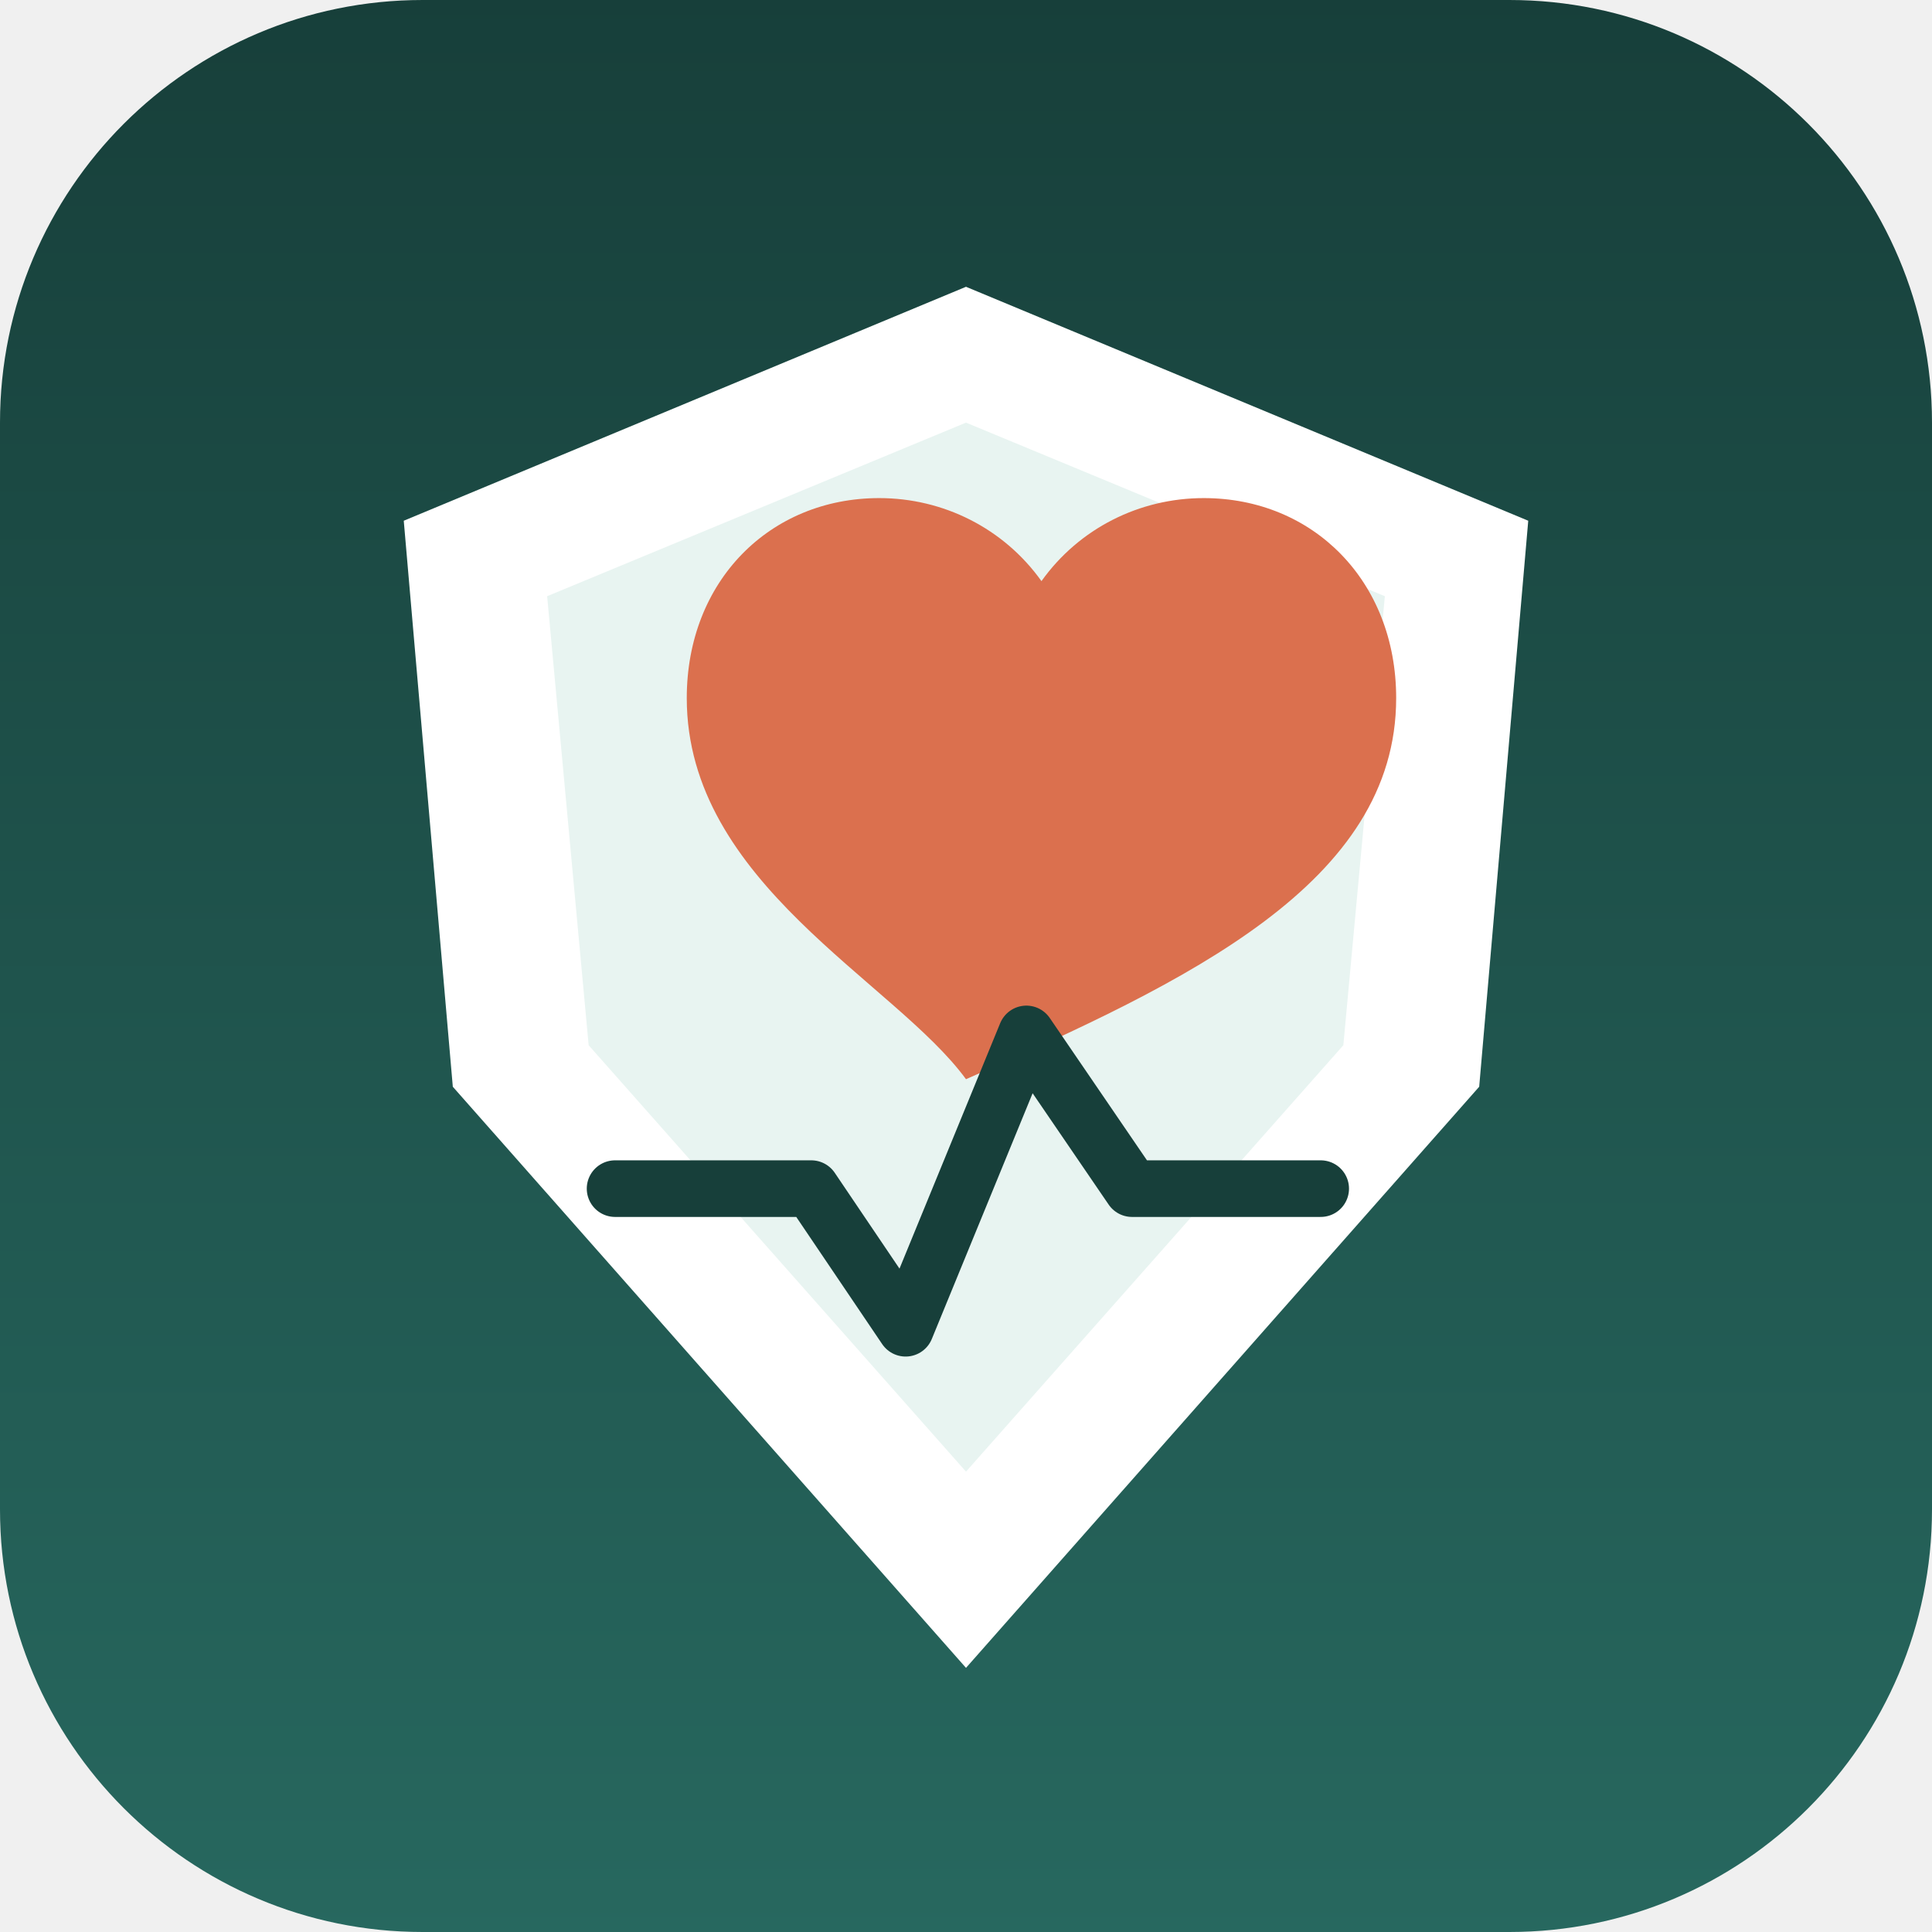
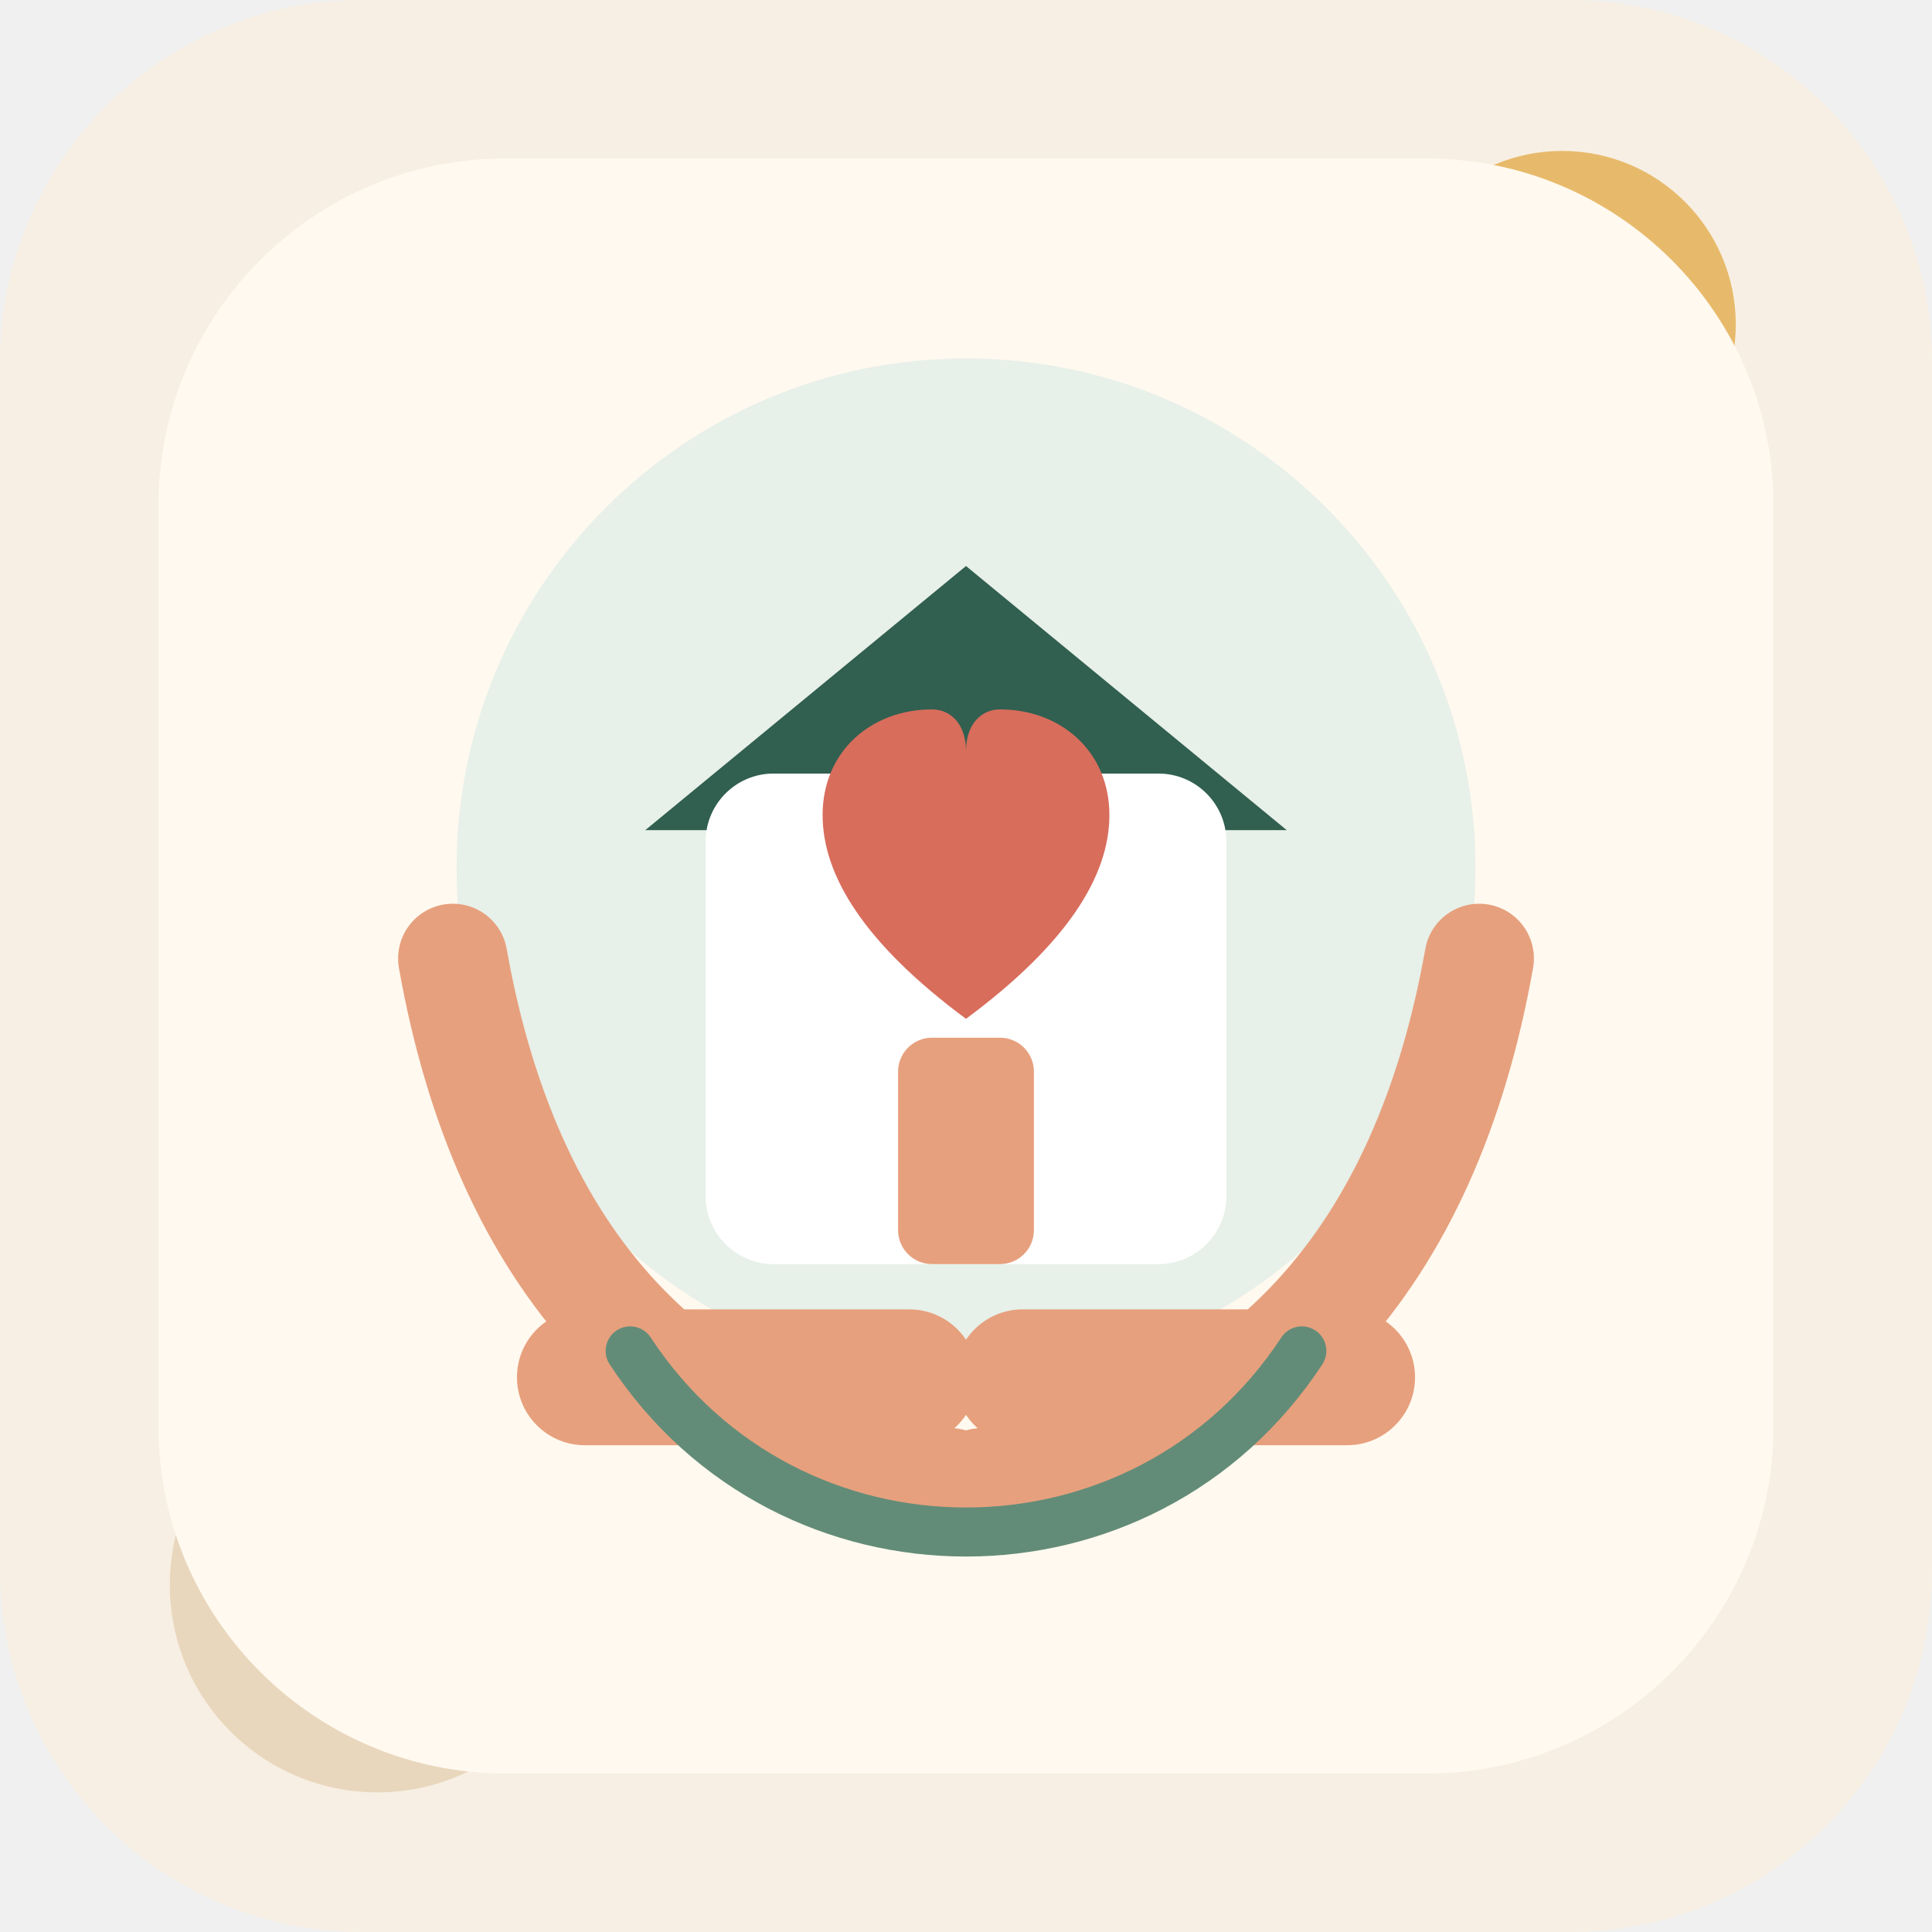
- <svg xmlns="http://www.w3.org/2000/svg" viewBox="0 0 512 512" role="img" aria-label="守れるいのち">
-   <defs>
-     <linearGradient id="g" x1="0" y1="0" x2="0" y2="1">
-       <stop stop-color="#173f3a" />
-       <stop offset="1" stop-color="#27685f" />
-     </linearGradient>
-   </defs>
-   <rect width="512" height="512" rx="112" fill="url(#g)" />
-   <path d="M256 76 405 138l-13 150-136 154L120 288l-13-150Z" fill="#fff" />
-   <path d="M256 112 367 158l-11 119-100 113-100-113-11-119Z" fill="#e8f4f1" />
-   <path d="M256 286c-19-26-74-52-74-101 0-31 22-53 51-53 17 0 33 8 43 22 10-14 26-22 43-22 29 0 51 22 51 53 0 49-55 75-114 101Z" fill="#db704e" />
-   <path d="M163 315h52l25 37 32-78 28 41h50" fill="none" stroke="#173f3a" stroke-width="15" stroke-linecap="round" stroke-linejoin="round" />
+ <svg xmlns="http://www.w3.org/2000/svg" viewBox="0 0 512 512" role="img" aria-labelledby="title desc">
+   <rect width="512" height="512" rx="96" fill="#F7EFE3" />
+   <circle cx="414" cy="86" r="46" fill="#E7BA6B" />
+   <circle cx="100" cy="420" r="55" fill="#E9D7BD" />
+   <rect x="42" y="42" width="428" height="428" rx="92" fill="#FFF9EF" />
+   <circle cx="256" cy="230" r="135" fill="#E7F0E9" />
+   <path d="M171 220 256 150l85 70" fill="#315F50" />
+   <rect x="187" y="205" width="138" height="130" rx="18" fill="#FFFFFF" />
+   <rect x="238" y="275" width="36" height="60" rx="9" fill="#E7A07D" />
+   <path d="M256 270c-27-20-38-38-38-54 0-17 13-28 29-28 5 0 9 4 9 11 0-7 4-11 9-11 16 0 29 11 29 28 0 16-11 34-38 54Z" fill="#D86D5C" />
+   <path d="M120 254c14 79 57 129 132 139" fill="none" stroke="#E7A07D" stroke-width="29" stroke-linecap="round" />
+   <path d="M392 254c-14 79-57 129-132 139" fill="none" stroke="#E7A07D" stroke-width="29" stroke-linecap="round" />
+   <path d="M155 365h86M271 365h86" stroke="#E7A07D" stroke-width="36" stroke-linecap="round" />
+   <path d="M167 358c42 64 136 64 178 0" fill="none" stroke="#638C78" stroke-width="13" stroke-linecap="round" />
</svg>
